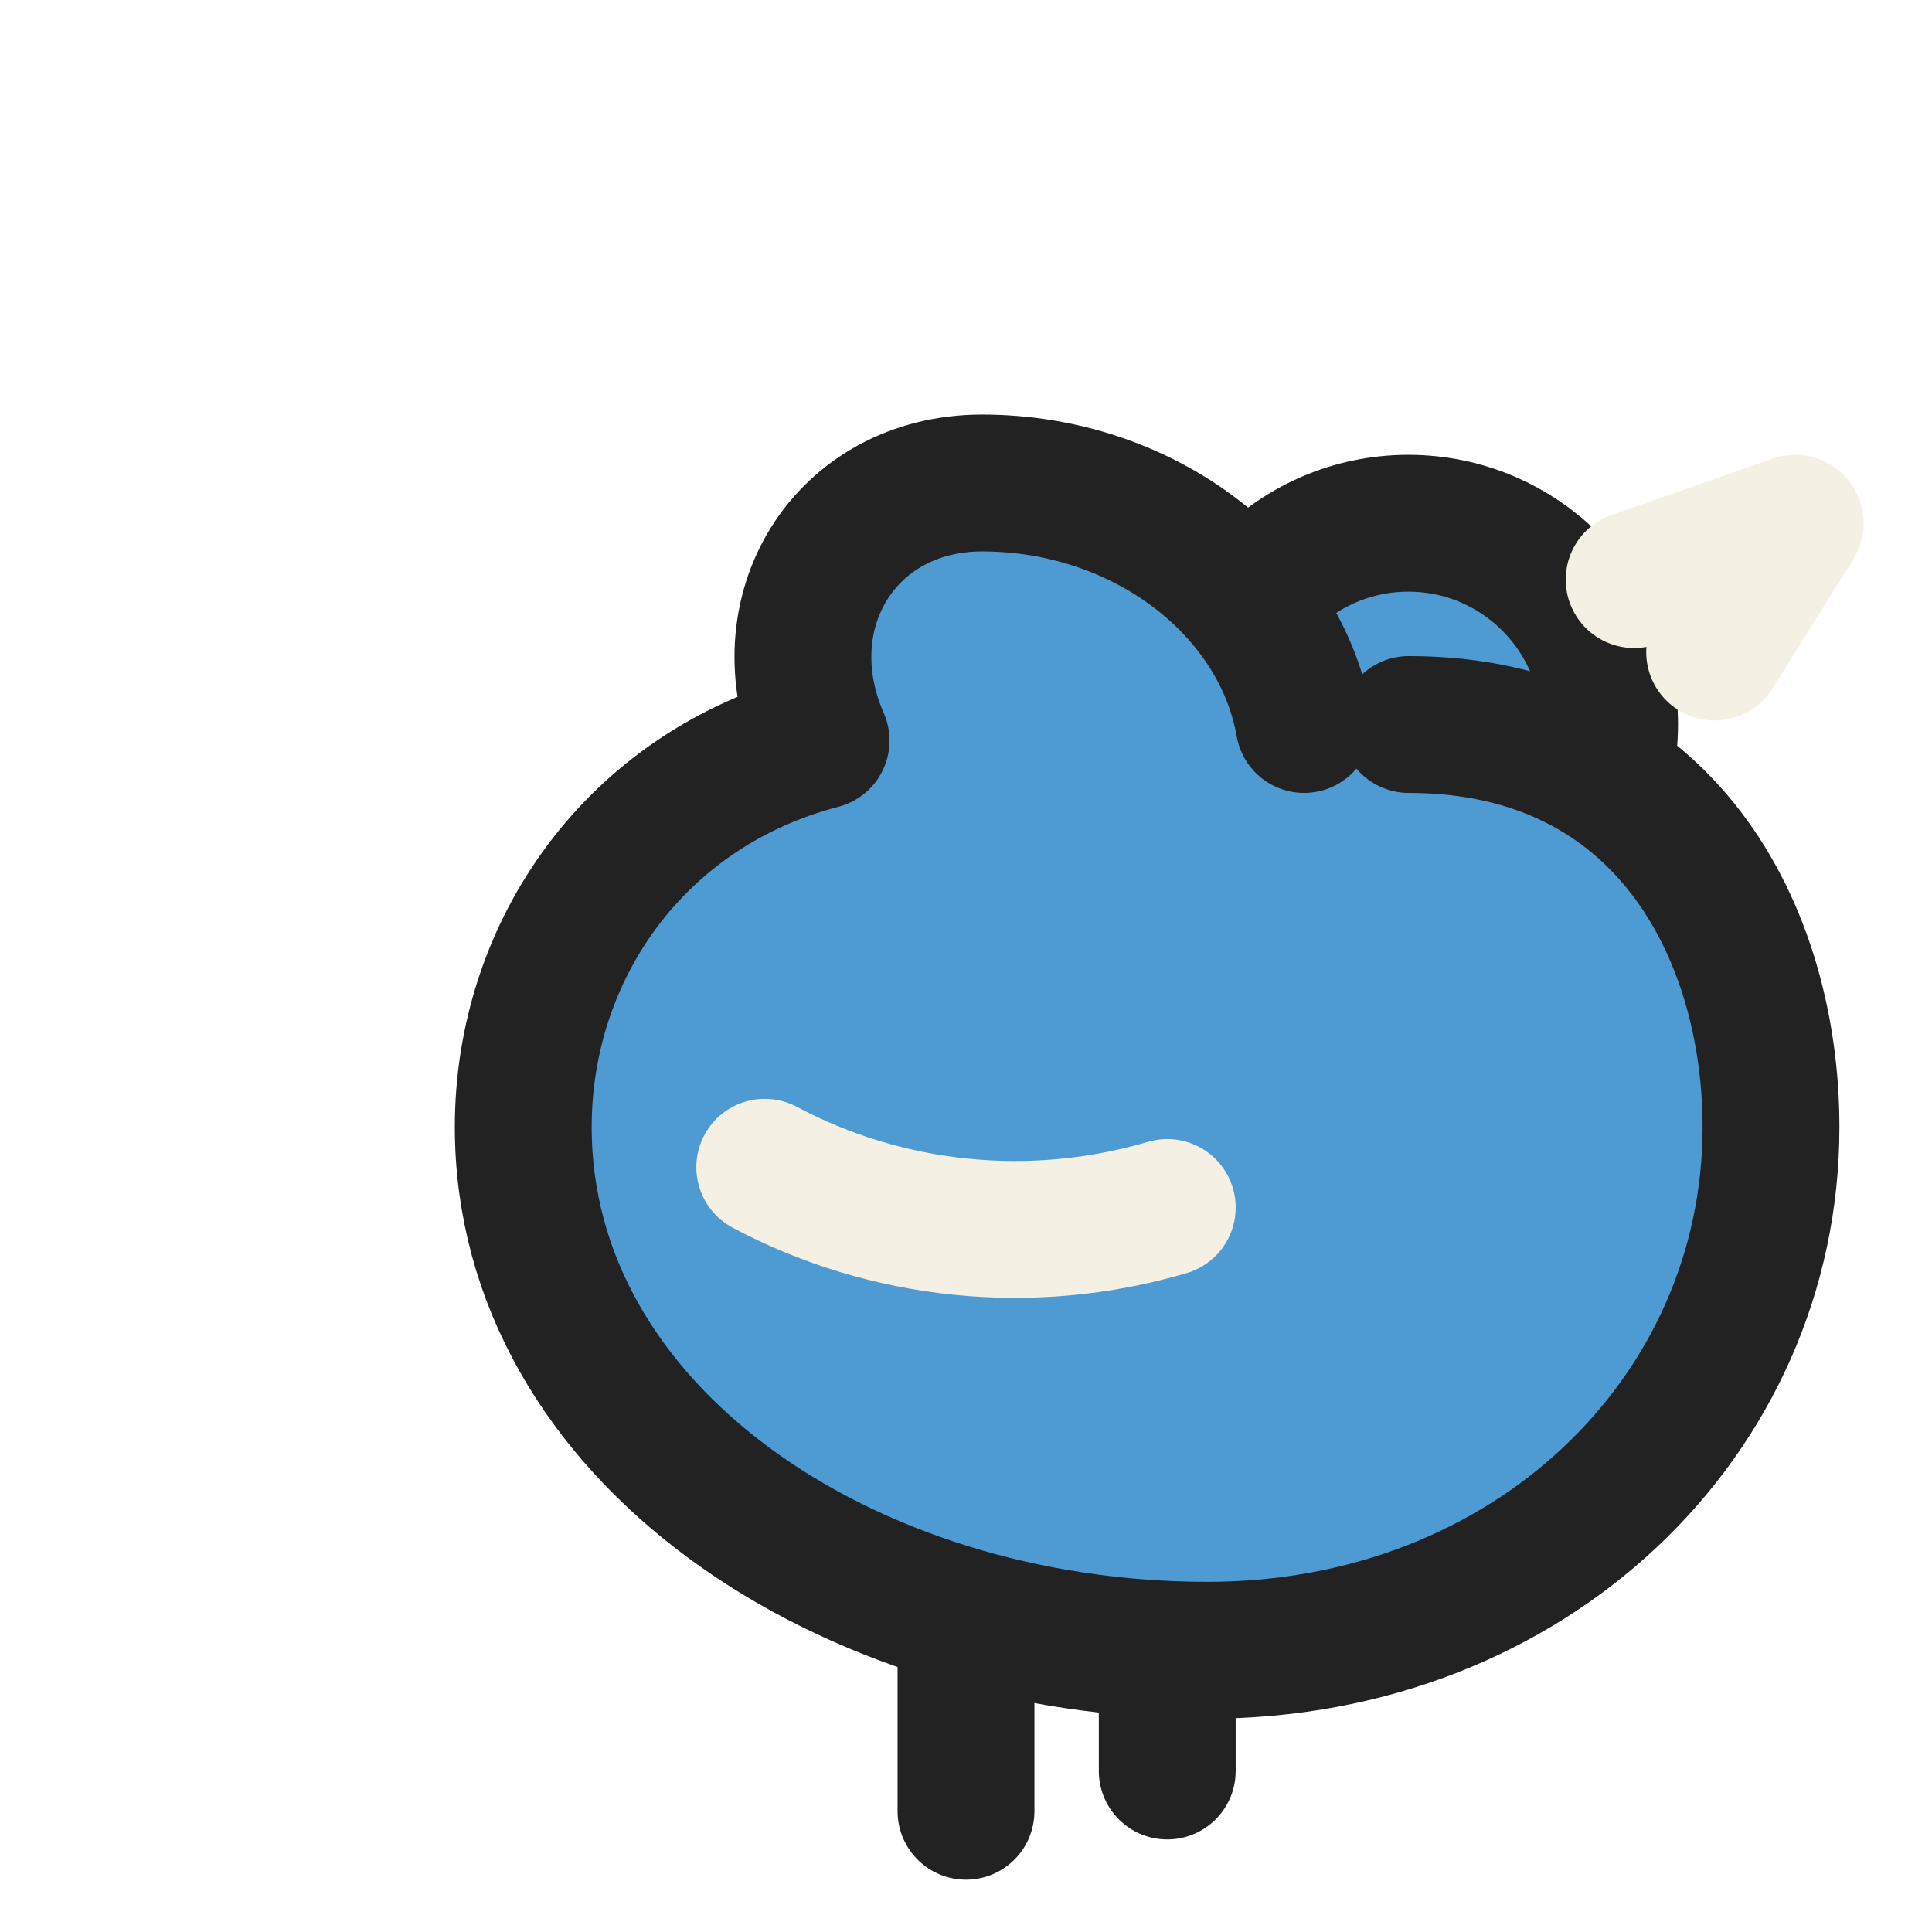
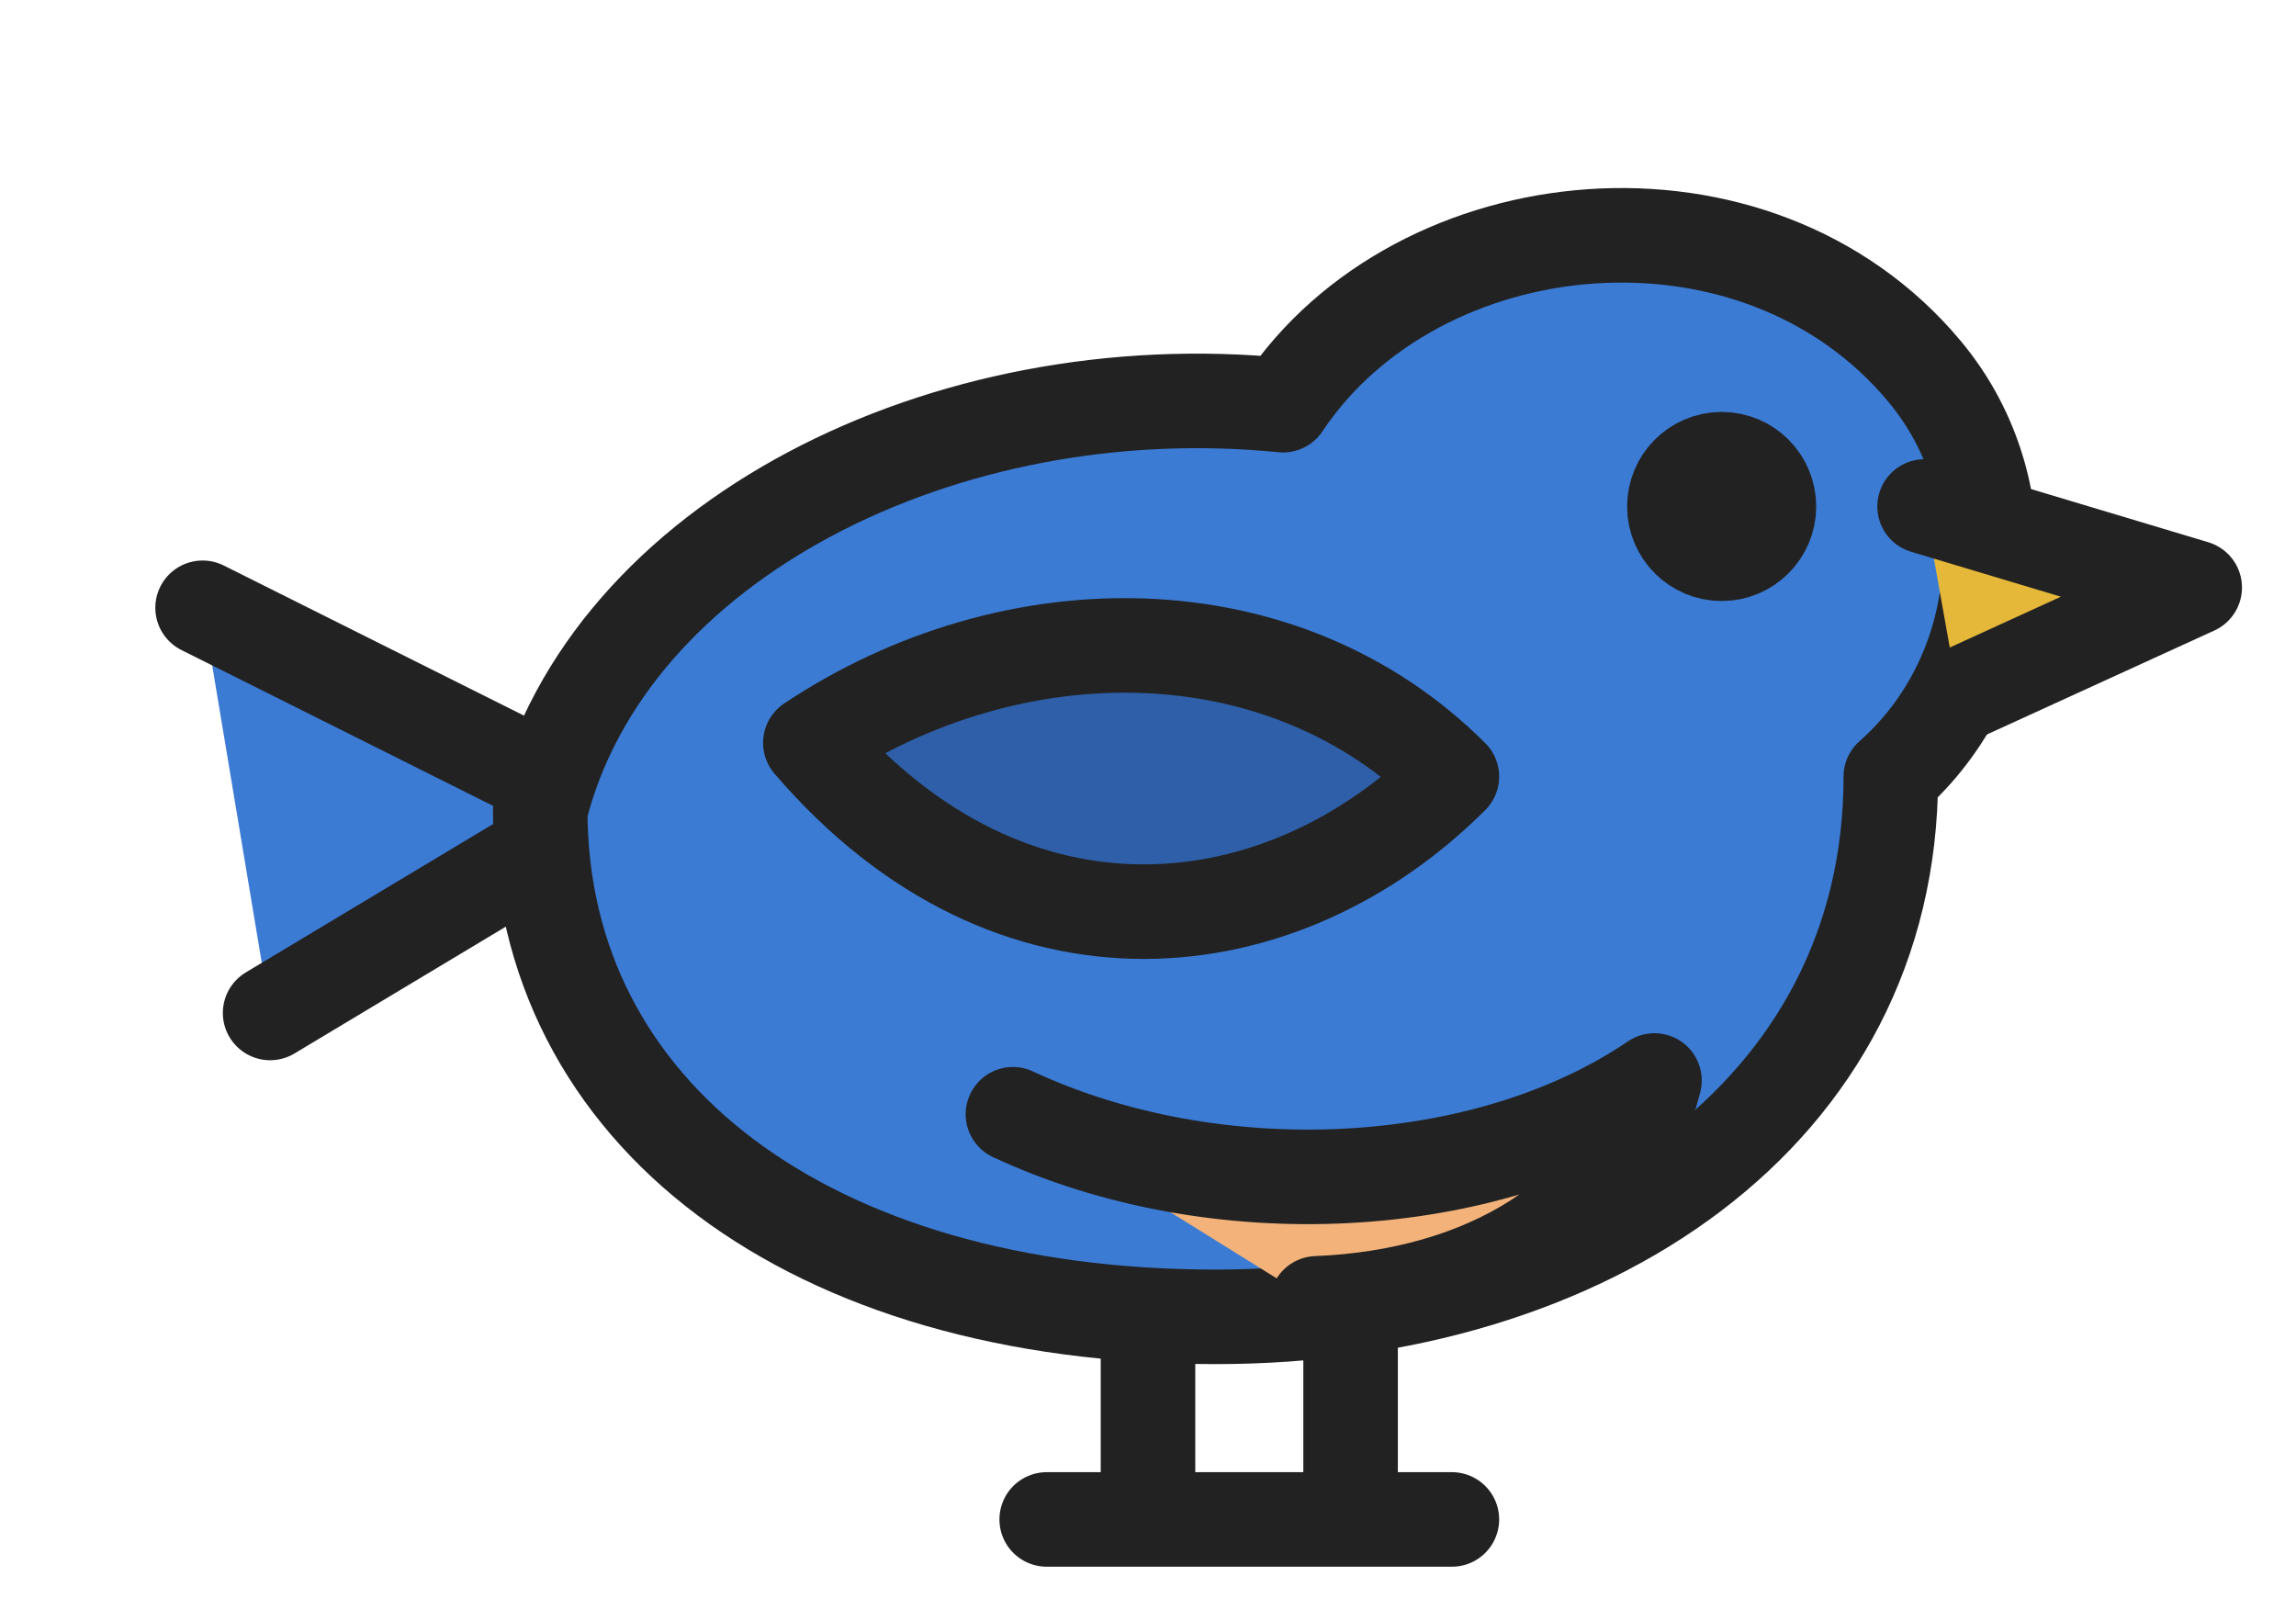
- <svg xmlns="http://www.w3.org/2000/svg" viewBox="0 0 24 24" fill="none" stroke="#222" stroke-width="1.7" stroke-linecap="round" stroke-linejoin="round">
-   <path d="M17.5 6.5a2.5 2.5 0 1 1 -0.01 0z" fill="#4E9BD4" />
-   <path d="M17.5 9c3.2 0 4.5 2.6 4.5 5 0 3.6-3 6.5-7 6.5-4.5 0-8.5-2.7-8.5-6.5 0-2.2 1.4-4.2 3.7-4.8C9.5 7.6 10.5 6 12.2 6c2 0 3.7 1.3 4 3" fill="#4E9BD4" />
-   <path d="M20.3 7.2l2-0.7-1 1.6M9.5 14.5c1.5 0.8 3.3 1 5 0.5" stroke="#F5F0E4" />
-   <path d="M12 20.5v2M14.5 20.5v1.5" />
+ <svg xmlns="http://www.w3.org/2000/svg" viewBox="0 0 34 24" fill="none" stroke="#222" stroke-width="1.4" stroke-linecap="round" stroke-linejoin="round">
+   <path d="M3 9l6 3-5 3" fill="#3B7BD4" />
+   <path d="M8 12c1-4 6-6.5 11-6 2-3 7-3.5 9.5-0.5 1.5 1.8 1.2 4.5-0.5 6 0 5-4.5 8-10 8C12 19.5 8 16.5 8 12z" fill="#3B7BD4" />
+   <path d="M15 16.5c3 1.4 7 1.2 9.5-0.5-0.5 2-2.5 3.2-5 3.3" fill="#F2B27A" />
+   <path d="M12 11c3-2 7-2 9.5 0.5-2.5 2.5-6.5 3-9.5-0.5z" fill="#2E5FA8" />
+   <path d="M28.5 7.5l4 1.2-3.5 1.6" fill="#E5B83A" />
+   <path d="M25.5 6.8a0.7 0.7 0 1 1 -0.01 0z" fill="#222" />
+   <path d="M17 19.5v3M20 19.5v3M15.5 22.5h3M18.5 22.5h3" />
</svg>
